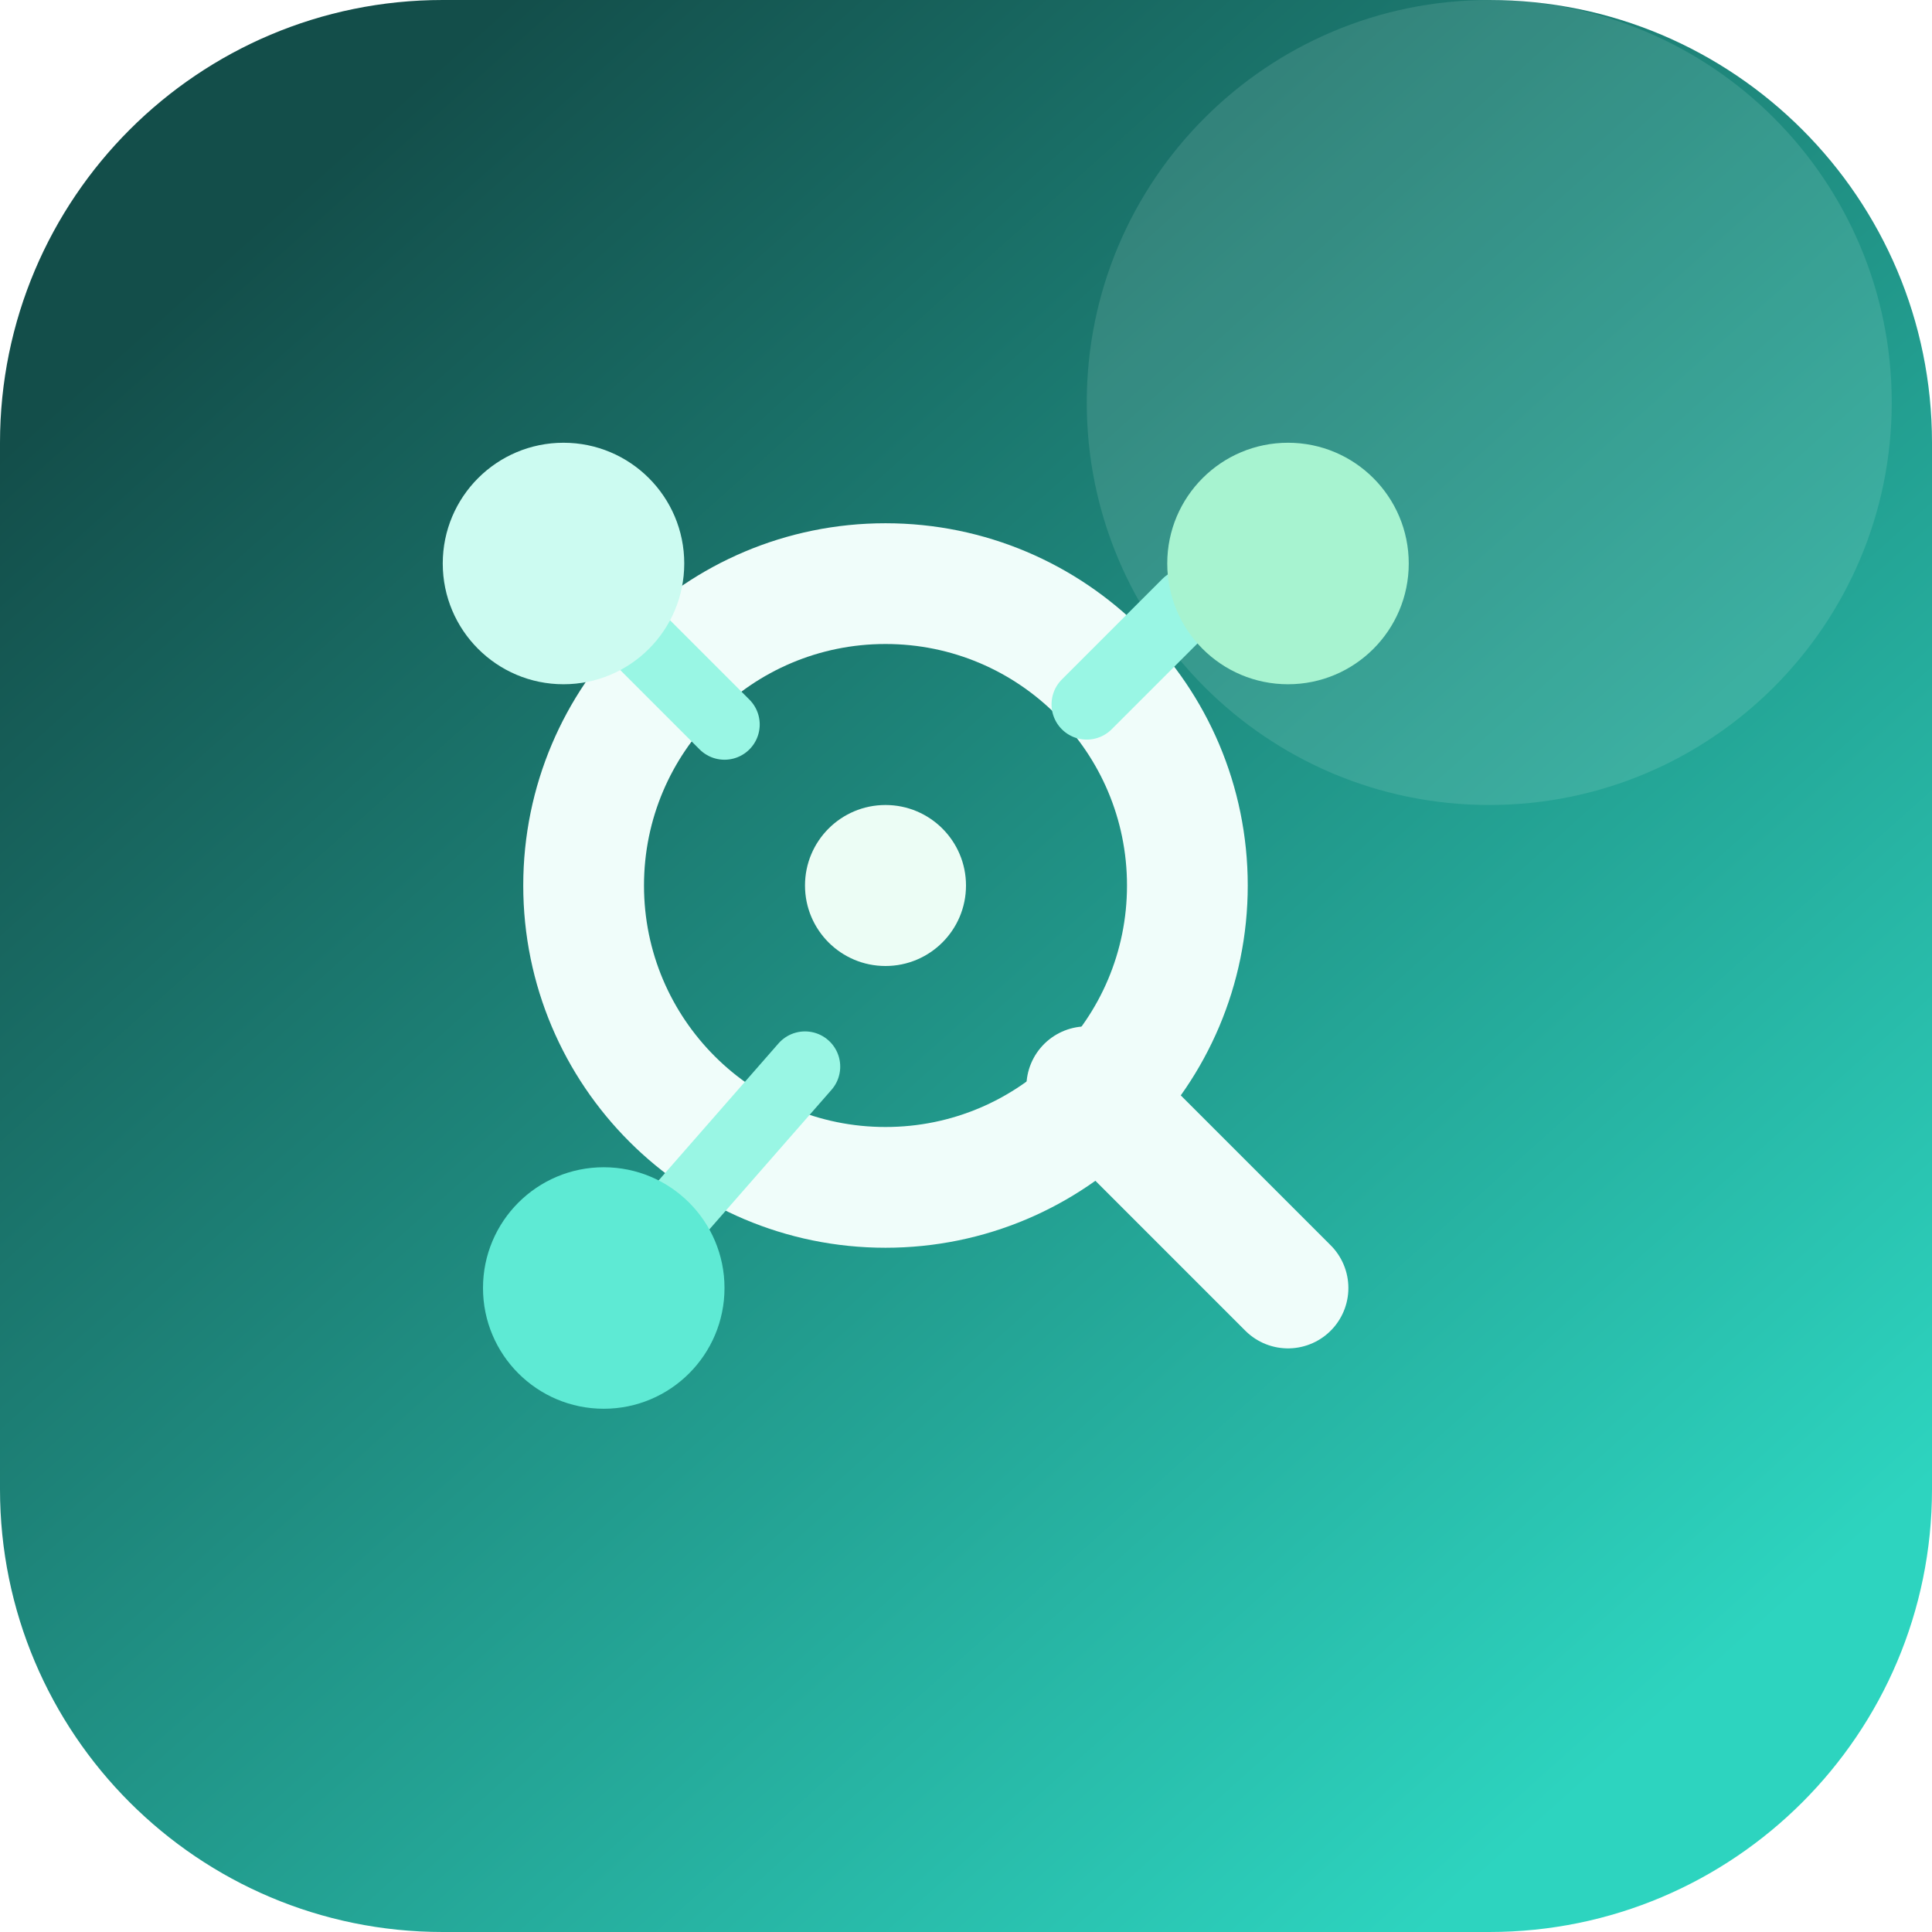
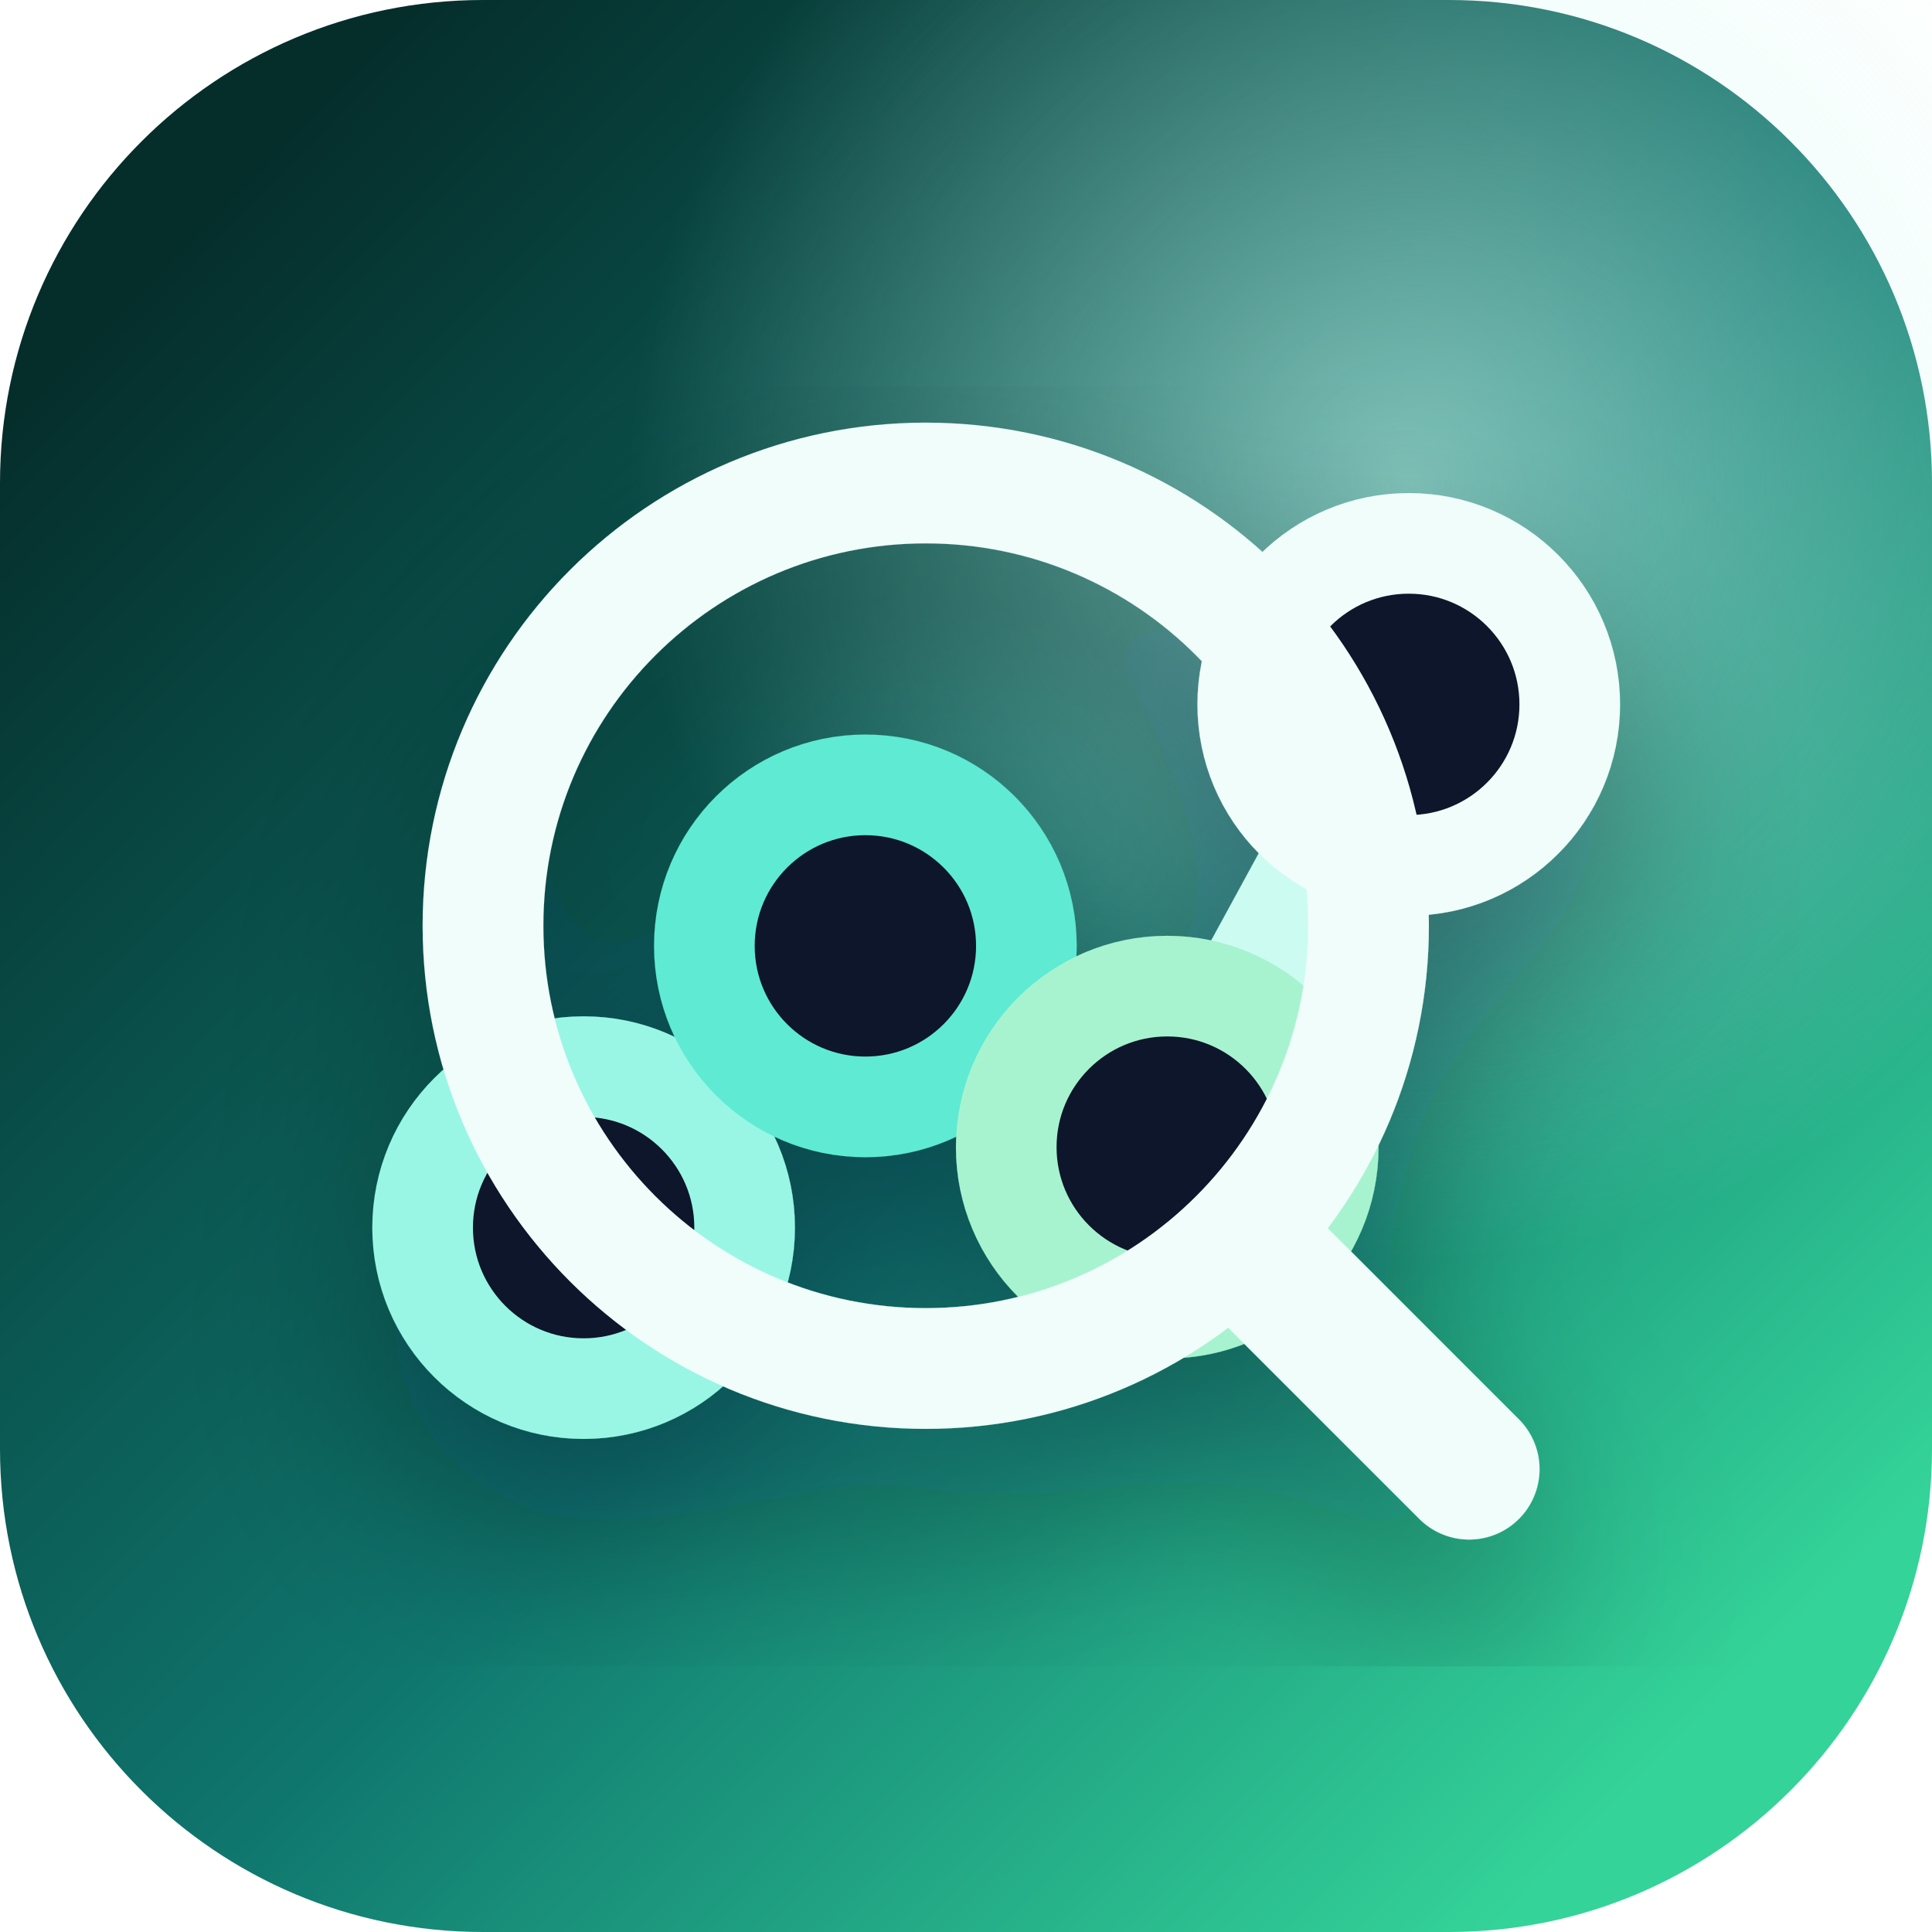
- <svg xmlns="http://www.w3.org/2000/svg" viewBox="0 0 96 96">
+ <svg xmlns="http://www.w3.org/2000/svg" viewBox="0 0 96 96" role="img" aria-label="Research Partner">
  <defs>
-     <linearGradient id="researchBg" x1="14" y1="10" x2="82" y2="86" gradientUnits="userSpaceOnUse">
-       <stop offset="0" stop-color="#134E4A" />
-       <stop offset="1" stop-color="#2DD4BF" />
+     <linearGradient id="rp-bg" x1="11" y1="10" x2="86" y2="84" gradientUnits="userSpaceOnUse">
+       <stop offset="0" stop-color="#052E2B" />
+       <stop offset="0.55" stop-color="#0F766E" />
+       <stop offset="1" stop-color="#34D399" />
    </linearGradient>
+     <radialGradient id="rp-glow" cx="0" cy="0" r="1" gradientTransform="matrix(39 0 0 39 70 24)" gradientUnits="userSpaceOnUse">
+       <stop stop-color="#CCFBF1" stop-opacity="0.6" />
+       <stop offset="1" stop-color="#CCFBF1" stop-opacity="0" />
+     </radialGradient>
+     <filter id="rp-shadow" x="-20%" y="-20%" width="140%" height="140%">
+       <feDropShadow dx="0" dy="5" stdDeviation="5" flood-color="#020617" flood-opacity="0.35" />
+     </filter>
  </defs>
-   <rect width="96" height="96" rx="22" fill="url(#researchBg)" />
-   <circle cx="74" cy="20" r="20" fill="#ECFDF5" opacity="0.12" />
-   <circle cx="44" cy="44" r="15" fill="none" stroke="#F0FDFA" stroke-width="6" />
-   <path d="M54 54l10 10" stroke="#F0FDFA" stroke-linecap="round" stroke-width="6" />
-   <path d="M30 30 36 36M59 30 54 35M33 61 40 53" stroke="#99F6E4" stroke-linecap="round" stroke-width="3.5" />
-   <circle cx="28" cy="28" r="6" fill="#CCFBF1" />
-   <circle cx="64" cy="28" r="6" fill="#A7F3D0" />
-   <circle cx="30" cy="64" r="6" fill="#5EEAD4" />
-   <circle cx="44" cy="44" r="4" fill="#ECFDF5" />
+   <rect width="96" height="96" rx="24" fill="url(#rp-bg)" />
+   <circle cx="70" cy="24" r="39" fill="url(#rp-glow)" />
+   <g filter="url(#rp-shadow)" stroke-linecap="round" stroke-linejoin="round">
+     <path d="M29 61 43 47 58 57 70 35" fill="none" stroke="#CCFBF1" stroke-width="6" />
+     <circle cx="29" cy="61" r="8" fill="#0F172A" stroke="#99F6E4" stroke-width="5" />
+     <circle cx="43" cy="47" r="8" fill="#0F172A" stroke="#5EEAD4" stroke-width="5" />
+     <circle cx="58" cy="57" r="8" fill="#0F172A" stroke="#A7F3D0" stroke-width="5" />
+     <circle cx="70" cy="35" r="8" fill="#0F172A" stroke="#F0FDFA" stroke-width="5" />
+     <circle cx="46" cy="46" r="22" fill="none" stroke="#F0FDFA" stroke-width="6" />
+     <path d="M62 62 73 73" stroke="#F0FDFA" stroke-width="7" />
+   </g>
</svg>
